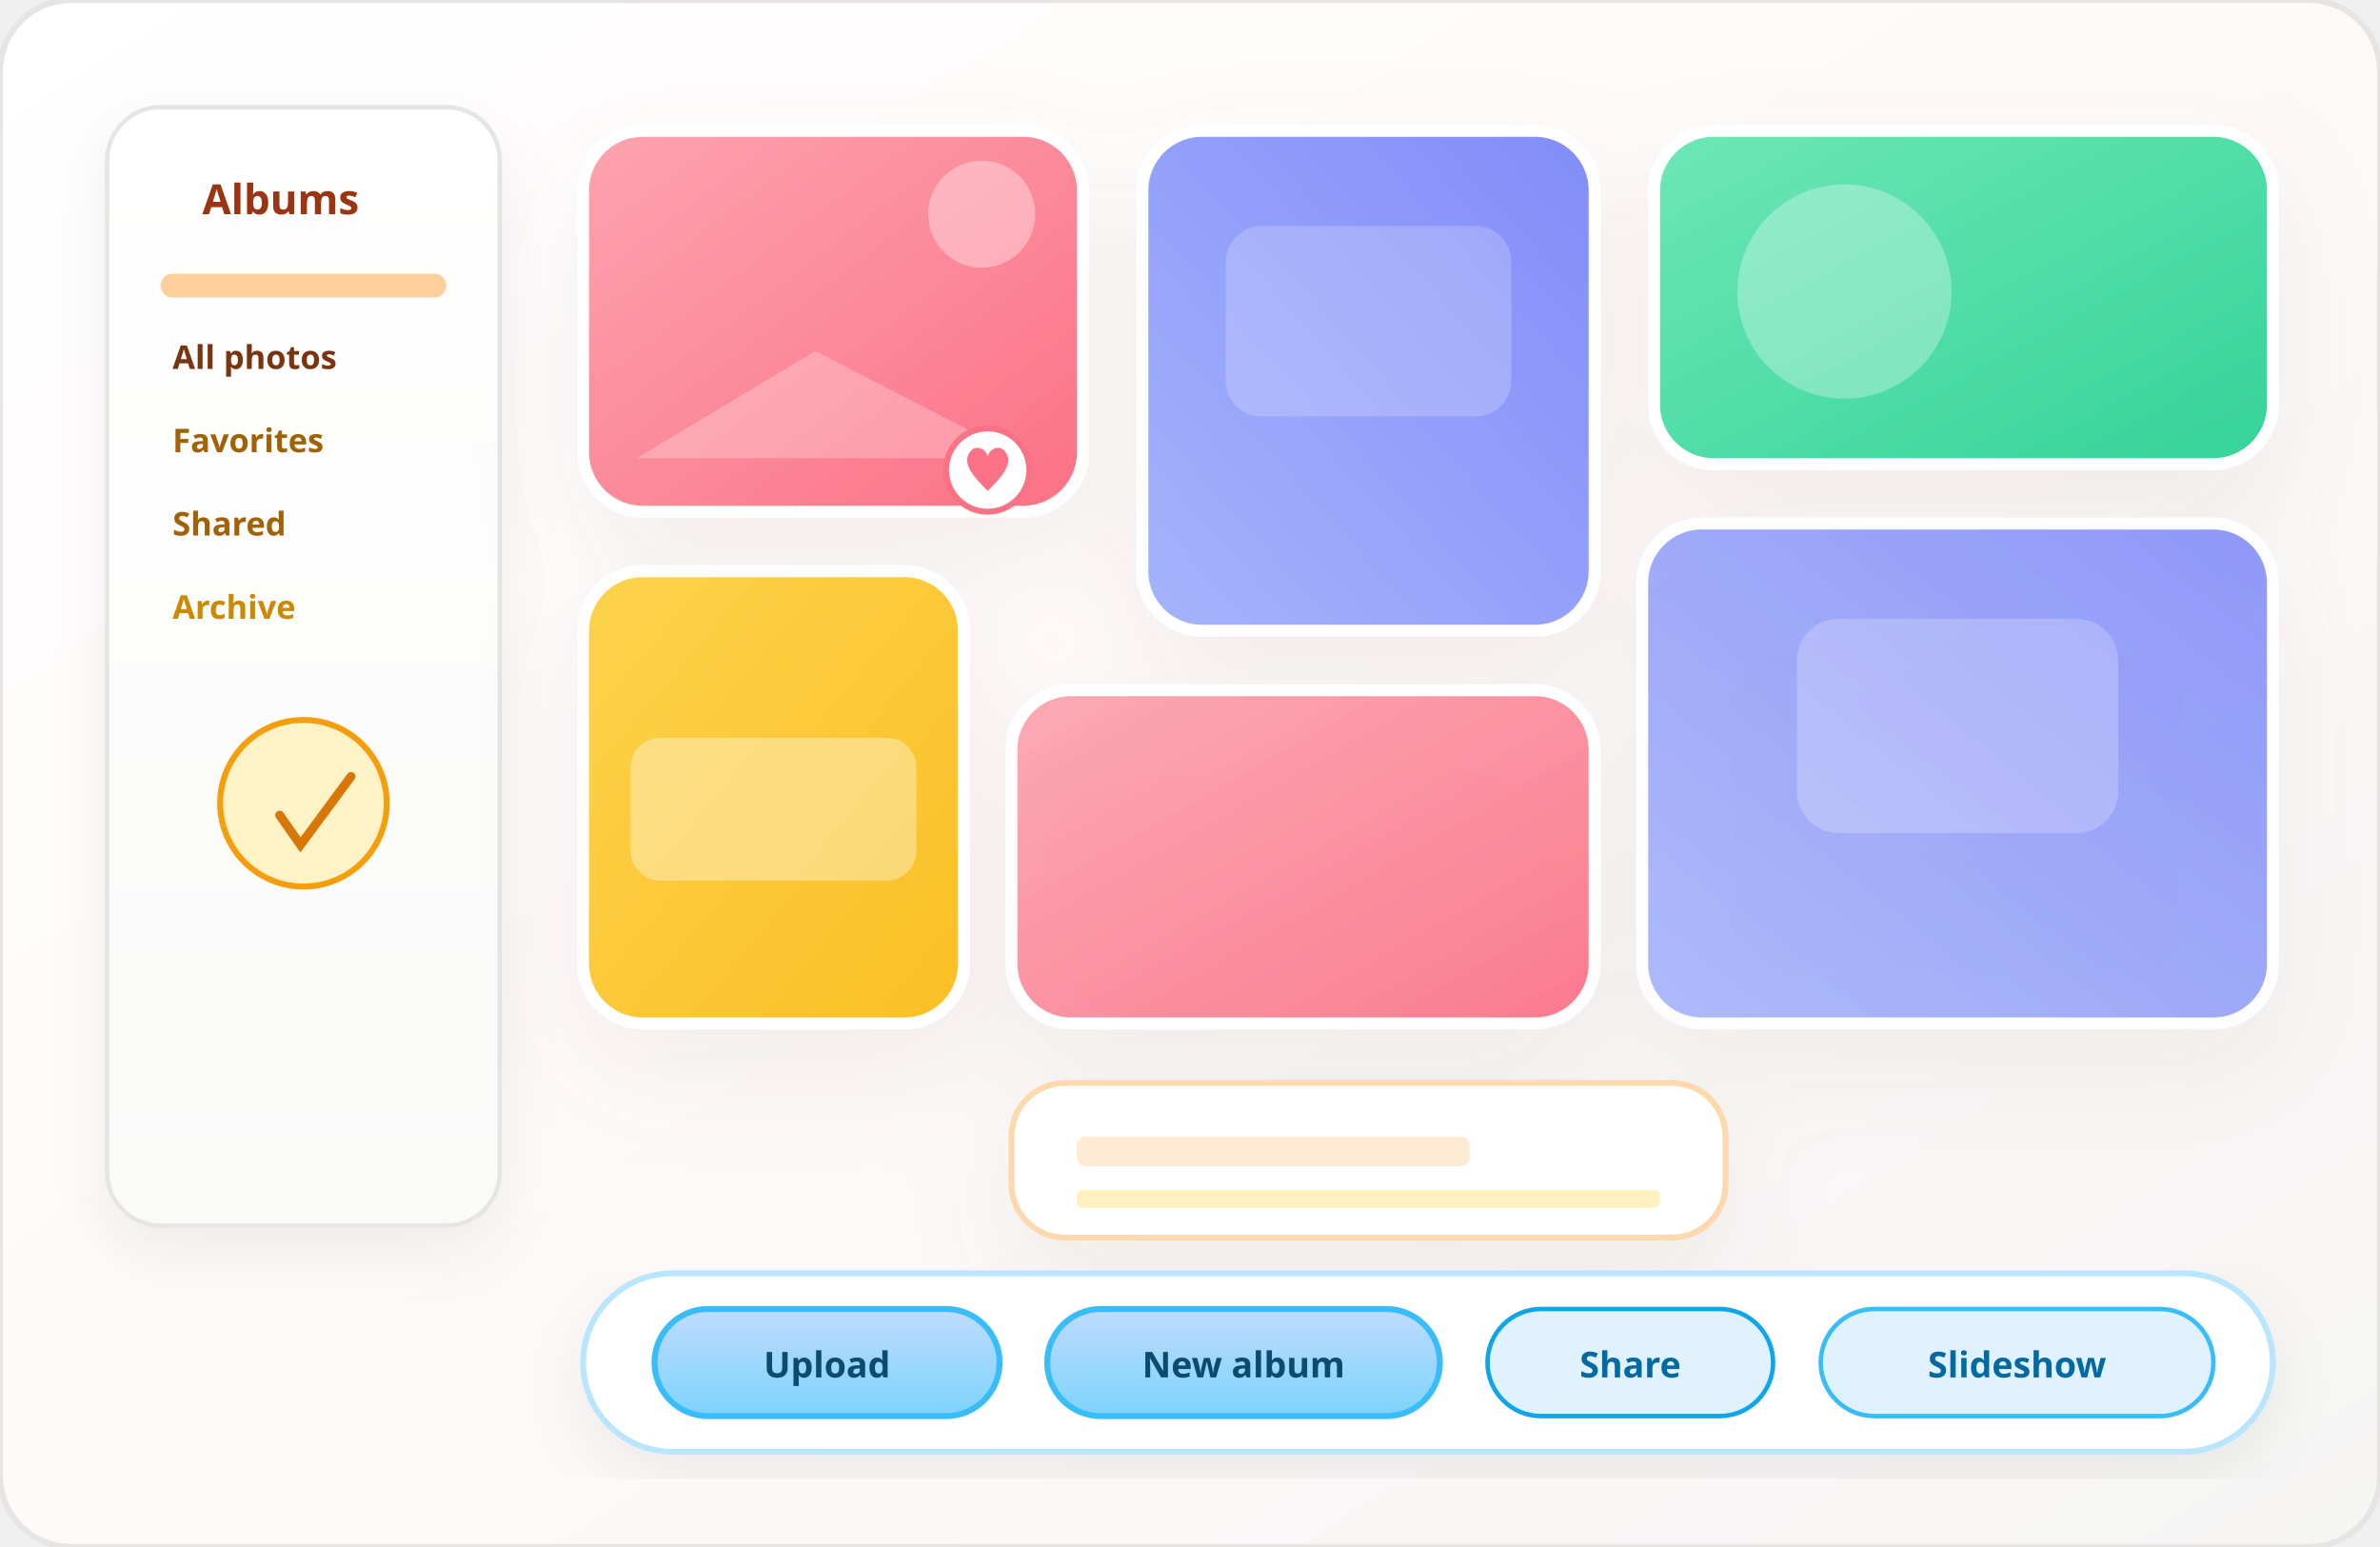
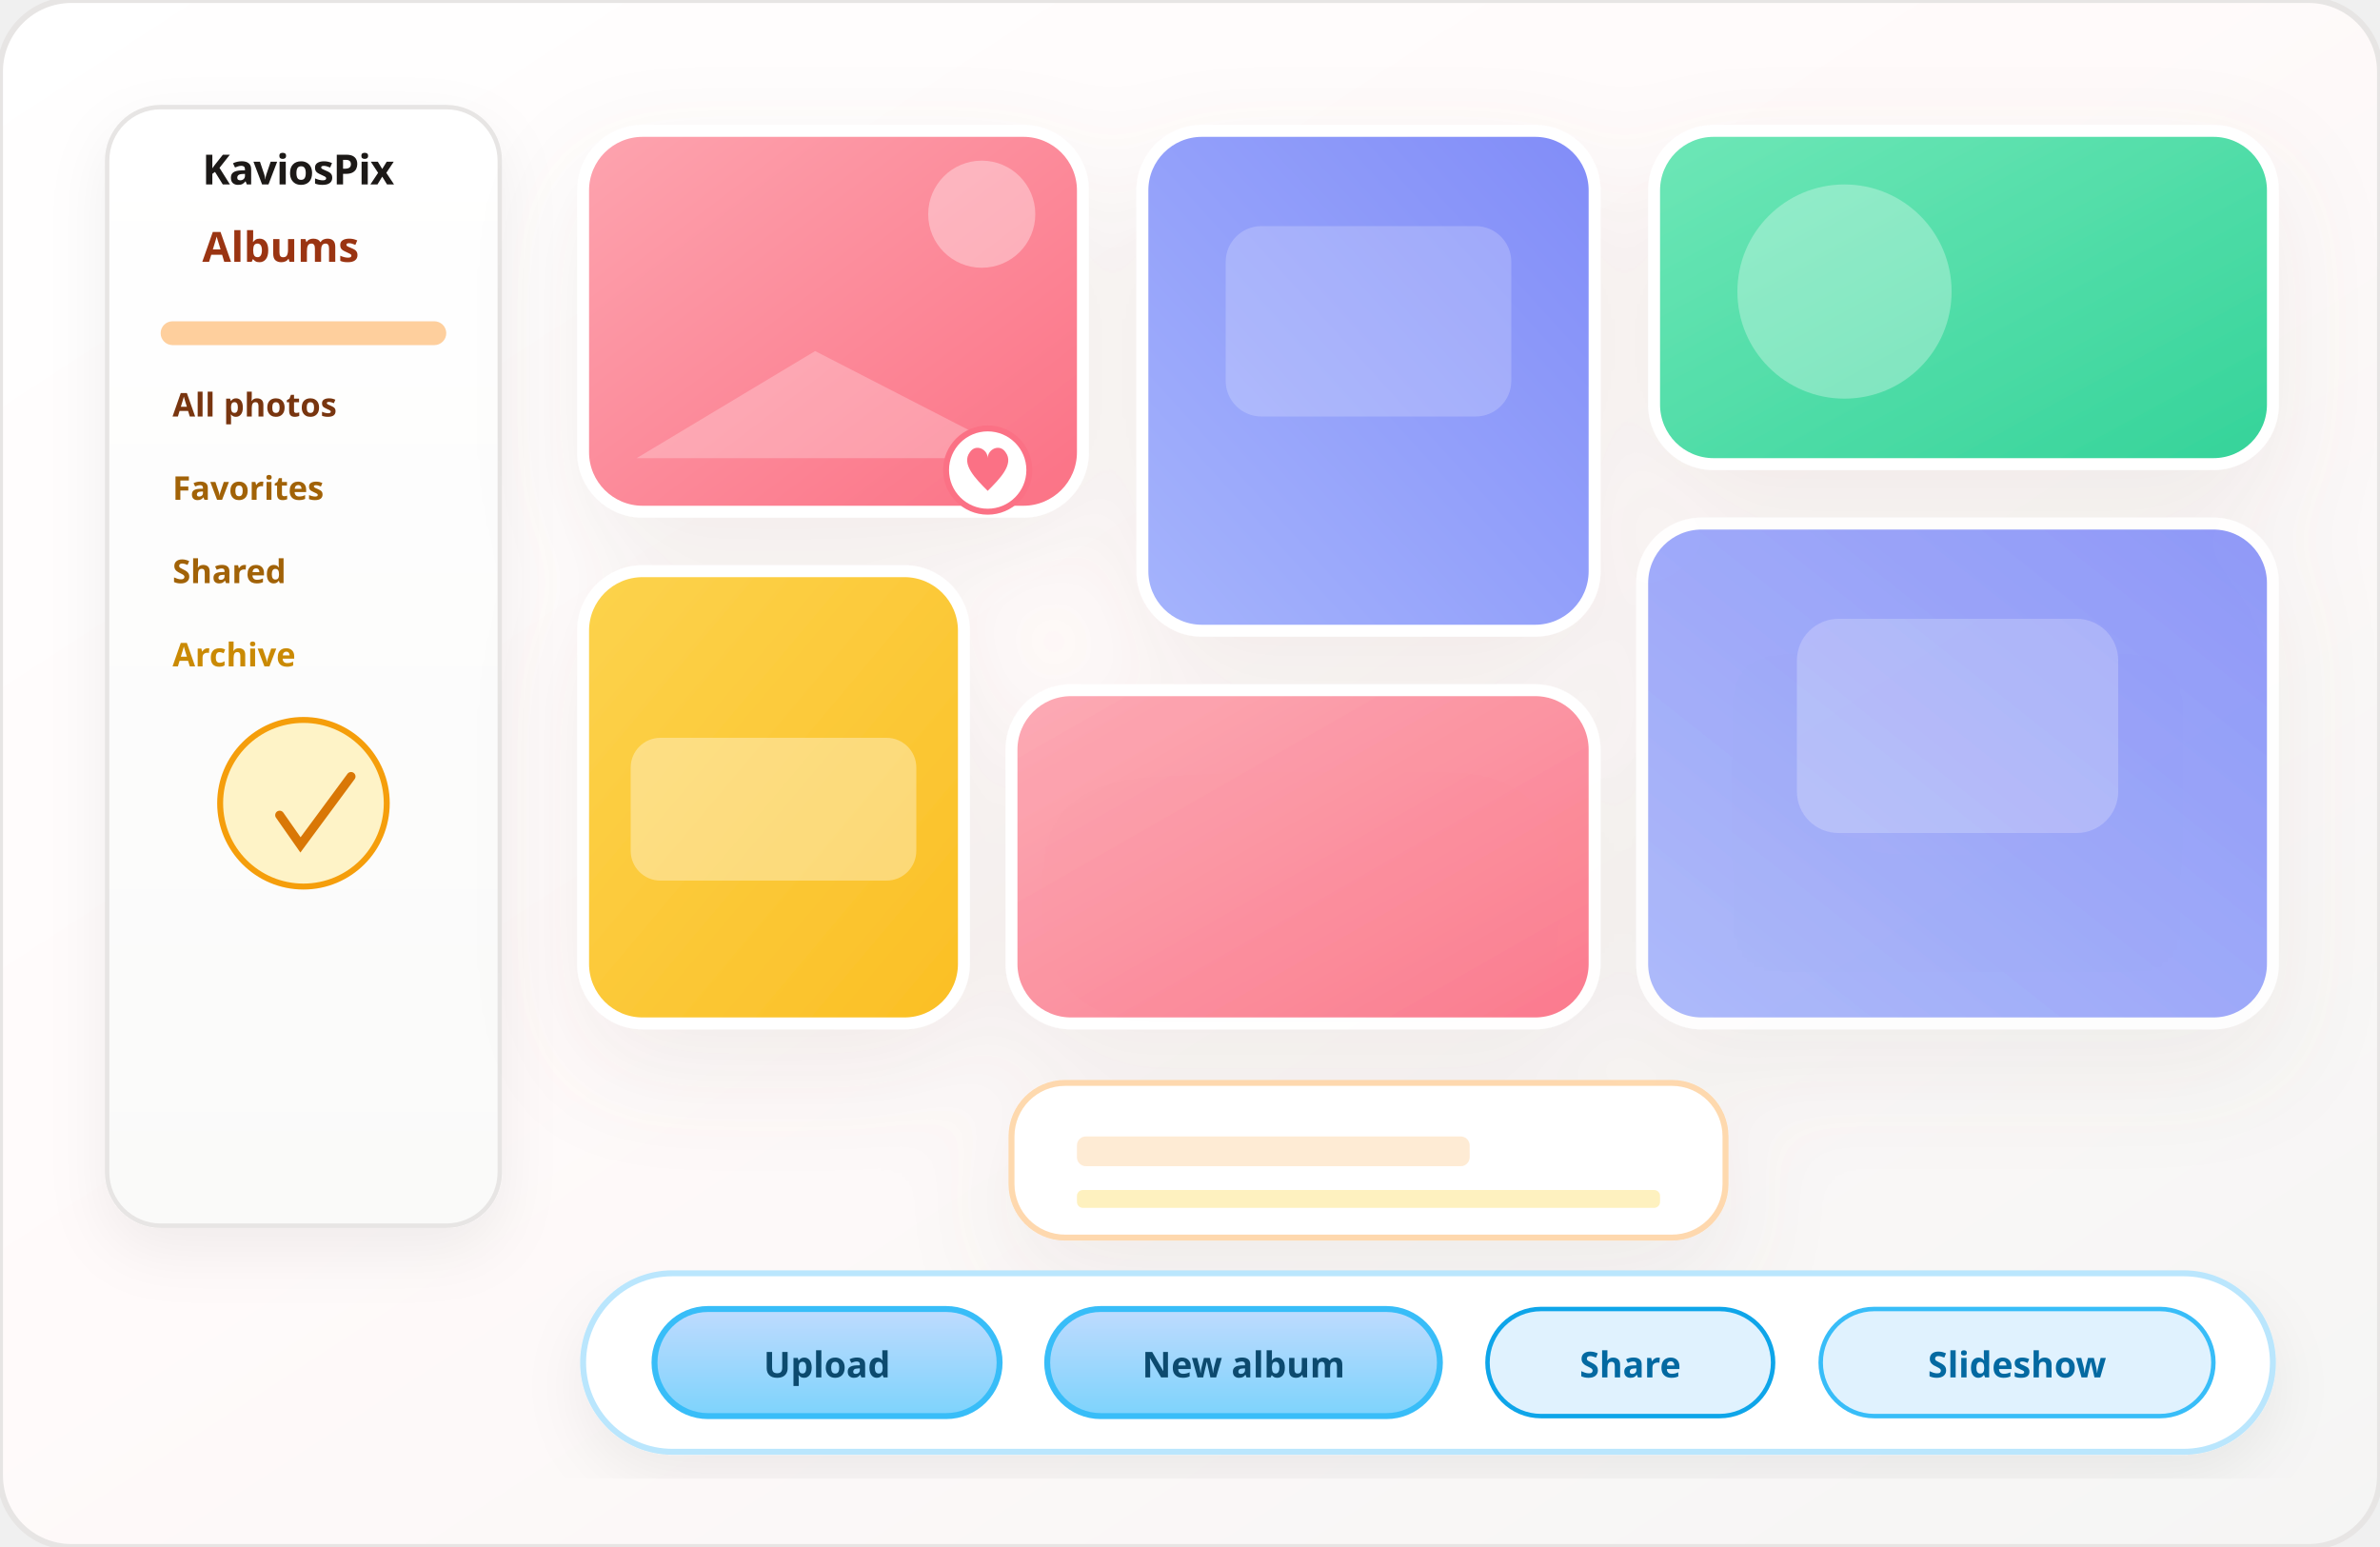
<svg xmlns="http://www.w3.org/2000/svg" viewBox="0 0 800 520" width="800" height="520" role="img" aria-label="KaviosPix preview">
  <defs>
    <linearGradient id="kp-bg" x1="0%" y1="0%" x2="100%" y2="100%">
      <stop offset="0%" style="stop-color:#ffffff" />
      <stop offset="45%" style="stop-color:#fffafa" />
      <stop offset="100%" style="stop-color:#f5f5f4" />
    </linearGradient>
    <linearGradient id="kp-ph1" x1="0%" y1="0%" x2="100%" y2="100%">
      <stop offset="0%" style="stop-color:#fda4af" />
      <stop offset="100%" style="stop-color:#fb7185" />
    </linearGradient>
    <linearGradient id="kp-ph2" x1="0%" y1="100%" x2="100%" y2="0%">
      <stop offset="0%" style="stop-color:#a5b4fc" />
      <stop offset="100%" style="stop-color:#818cf8" />
    </linearGradient>
    <linearGradient id="kp-ph3" x1="0%" y1="0%" x2="100%" y2="100%">
      <stop offset="0%" style="stop-color:#6ee7b7" />
      <stop offset="100%" style="stop-color:#34d399" />
    </linearGradient>
    <linearGradient id="kp-ph4" x1="0%" y1="0%" x2="100%" y2="100%">
      <stop offset="0%" style="stop-color:#fcd34d" />
      <stop offset="100%" style="stop-color:#fbbf24" />
    </linearGradient>
    <linearGradient id="kp-btn" x1="0%" y1="0%" x2="0%" y2="100%">
      <stop offset="0%" style="stop-color:#bfdbfe" />
      <stop offset="100%" style="stop-color:#7dd3fc" />
    </linearGradient>
    <filter id="kp-sh" x="-25%" y="-25%" width="150%" height="150%">
      <feDropShadow dx="0" dy="14" stdDeviation="18" flood-color="#78716c" flood-opacity="0.1" />
    </filter>
    <filter id="kp-soft" x="-15%" y="-15%" width="130%" height="130%">
      <feDropShadow dx="0" dy="8" stdDeviation="10" flood-color="#000" flood-opacity="0.06" />
    </filter>
    <linearGradient id="kp-rail" x1="0%" y1="0%" x2="0%" y2="100%">
      <stop offset="0%" style="stop-color:#ffffff" />
      <stop offset="100%" style="stop-color:#fafaf9" />
    </linearGradient>
  </defs>
  <rect width="800" height="520" rx="24" fill="url(#kp-bg)" />
  <rect width="800" height="520" rx="24" fill="none" stroke="#e7e5e4" stroke-width="2" />
  <rect x="36" y="36" width="132" height="376" rx="18" fill="url(#kp-rail)" stroke="#e7e5e4" stroke-width="1.5" filter="url(#kp-soft)" />
-   <text x="68" y="72" font-family="system-ui,sans-serif" font-size="14" font-weight="900" fill="#9a3412">Albums</text>
-   <rect x="54" y="92" width="96" height="8" rx="4" fill="#fdba74" opacity="0.7" />
-   <text x="58" y="124" font-family="system-ui,sans-serif" font-size="11" font-weight="700" fill="#78350f">All photos</text>
-   <text x="58" y="152" font-family="system-ui,sans-serif" font-size="11" font-weight="600" fill="#a16207">Favorites</text>
-   <text x="58" y="180" font-family="system-ui,sans-serif" font-size="11" font-weight="600" fill="#a16207">Shared</text>
-   <text x="58" y="208" font-family="system-ui,sans-serif" font-size="11" font-weight="600" fill="#ca8a04">Archive</text>
+   <text x="68" y="62" font-family="system-ui,sans-serif" font-size="14" font-weight="700" fill="#1c1917" letter-spacing="-0.02em">KaviosPix</text>
+   <text x="68" y="88" font-family="system-ui,sans-serif" font-size="14" font-weight="900" fill="#9a3412">Albums</text>
+   <rect x="54" y="108" width="96" height="8" rx="4" fill="#fdba74" opacity="0.7" />
+   <text x="58" y="140" font-family="system-ui,sans-serif" font-size="11" font-weight="700" fill="#78350f">All photos</text>
+   <text x="58" y="168" font-family="system-ui,sans-serif" font-size="11" font-weight="600" fill="#a16207">Favorites</text>
+   <text x="58" y="196" font-family="system-ui,sans-serif" font-size="11" font-weight="600" fill="#a16207">Shared</text>
+   <text x="58" y="224" font-family="system-ui,sans-serif" font-size="11" font-weight="600" fill="#ca8a04">Archive</text>
  <circle cx="102" cy="270" r="28" fill="#fef3c7" stroke="#f59e0b" stroke-width="2" />
  <path d="M94 274 L101 284 L118 261" stroke="#d97706" stroke-width="3" fill="none" stroke-linecap="round" />
  <g filter="url(#kp-sh)">
    <rect x="196" y="44" width="168" height="128" rx="20" fill="url(#kp-ph1)" stroke="#fff" stroke-width="4" />
    <circle cx="330" cy="72" r="18" fill="#fff" opacity="0.35" />
    <path d="M214 154 L274 118 L344 154 Z" fill="#fff" opacity="0.25" />
    <rect x="384" y="44" width="152" height="168" rx="20" fill="url(#kp-ph2)" stroke="#fff" stroke-width="4" />
    <rect x="412" y="76" width="96" height="64" rx="12" fill="#fff" opacity="0.2" />
    <rect x="556" y="44" width="208" height="112" rx="20" fill="url(#kp-ph3)" stroke="#fff" stroke-width="4" />
    <circle cx="620" cy="98" r="36" fill="#fff" opacity="0.3" />
    <rect x="196" y="192" width="128" height="152" rx="20" fill="url(#kp-ph4)" stroke="#fff" stroke-width="4" />
    <rect x="212" y="248" width="96" height="48" rx="10" fill="#fff" opacity="0.35" />
    <rect x="340" y="232" width="196" height="112" rx="20" fill="url(#kp-ph1)" stroke="#fff" stroke-width="4" opacity="0.92" />
    <rect x="552" y="176" width="212" height="168" rx="20" fill="url(#kp-ph2)" stroke="#fff" stroke-width="4" opacity="0.88" />
    <rect x="604" y="208" width="108" height="72" rx="14" fill="#fff" opacity="0.22" />
    <rect x="340" y="364" width="240" height="52" rx="18" fill="#fff" stroke="#fed7aa" stroke-width="2" opacity="0.95" />
    <rect x="362" y="382" width="132" height="10" rx="3" fill="#fed7aa" opacity="0.5" />
    <rect x="362" y="400" width="196" height="6" rx="2" fill="#fde68a" opacity="0.55" />
  </g>
  <circle cx="332" cy="158" r="14" fill="#fff" stroke="#fb7185" stroke-width="2" />
  <path d="M332 165 C328 161 323 156 326 152 C328 149 332 151 332 154 C332 151 336 149 338 152 C341 156 336 161 332 165Z" fill="#fb7185" />
  <rect x="196" y="428" width="568" height="60" rx="30" fill="#fff" stroke="#bae6fd" stroke-width="2" filter="url(#kp-soft)" />
  <rect x="220" y="440" width="116" height="36" rx="18" fill="url(#kp-btn)" stroke="#38bdf8" stroke-width="2" />
  <text x="278" y="463" text-anchor="middle" font-family="system-ui,sans-serif" font-size="12" font-weight="800" fill="#0c4a6e">Upload</text>
  <rect x="352" y="440" width="132" height="36" rx="18" fill="url(#kp-btn)" stroke="#38bdf8" stroke-width="2" />
  <text x="418" y="463" text-anchor="middle" font-family="system-ui,sans-serif" font-size="12" font-weight="800" fill="#0c4a6e">New album</text>
  <rect x="500" y="440" width="96" height="36" rx="18" fill="#e0f2fe" stroke="#0ea5e9" stroke-width="1.5" />
  <text x="548" y="463" text-anchor="middle" font-family="system-ui,sans-serif" font-size="12" font-weight="800" fill="#0369a1">Share</text>
  <rect x="612" y="440" width="132" height="36" rx="18" fill="#e0f2fe" stroke="#38bdf8" stroke-width="1.5" />
  <text x="678" y="463" text-anchor="middle" font-family="system-ui,sans-serif" font-size="12" font-weight="800" fill="#0369a1">Slideshow</text>
</svg>
